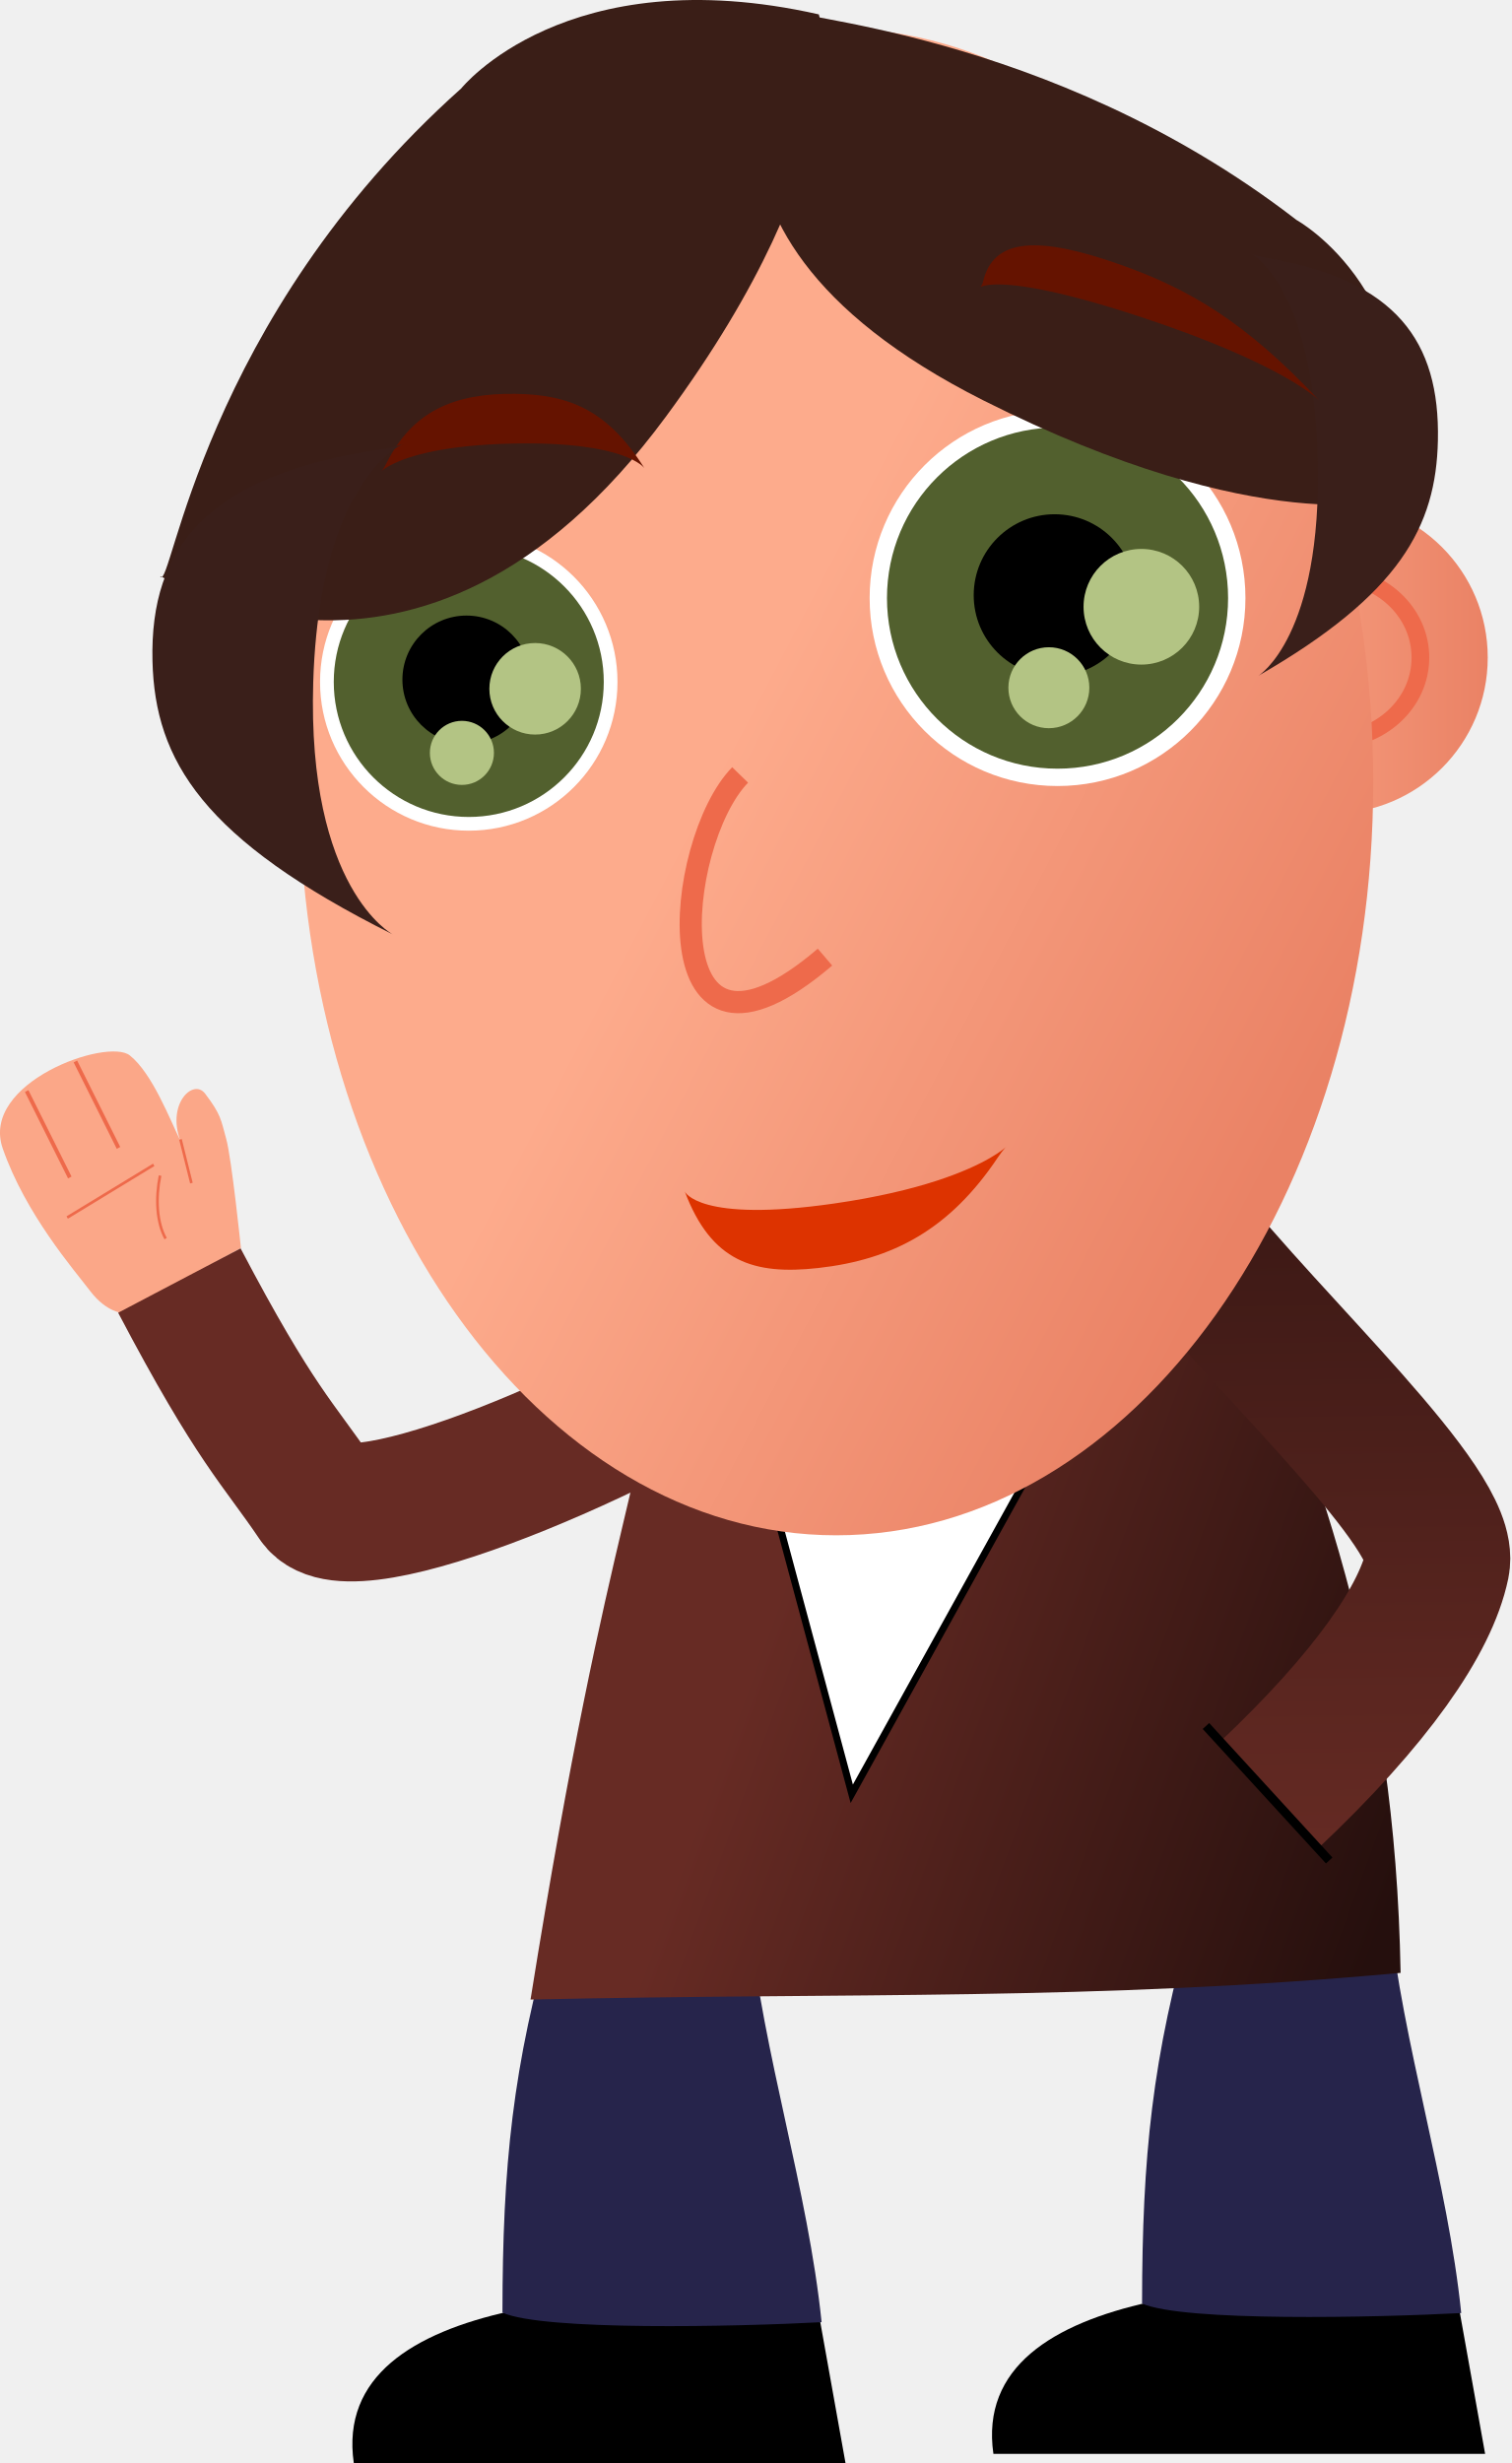
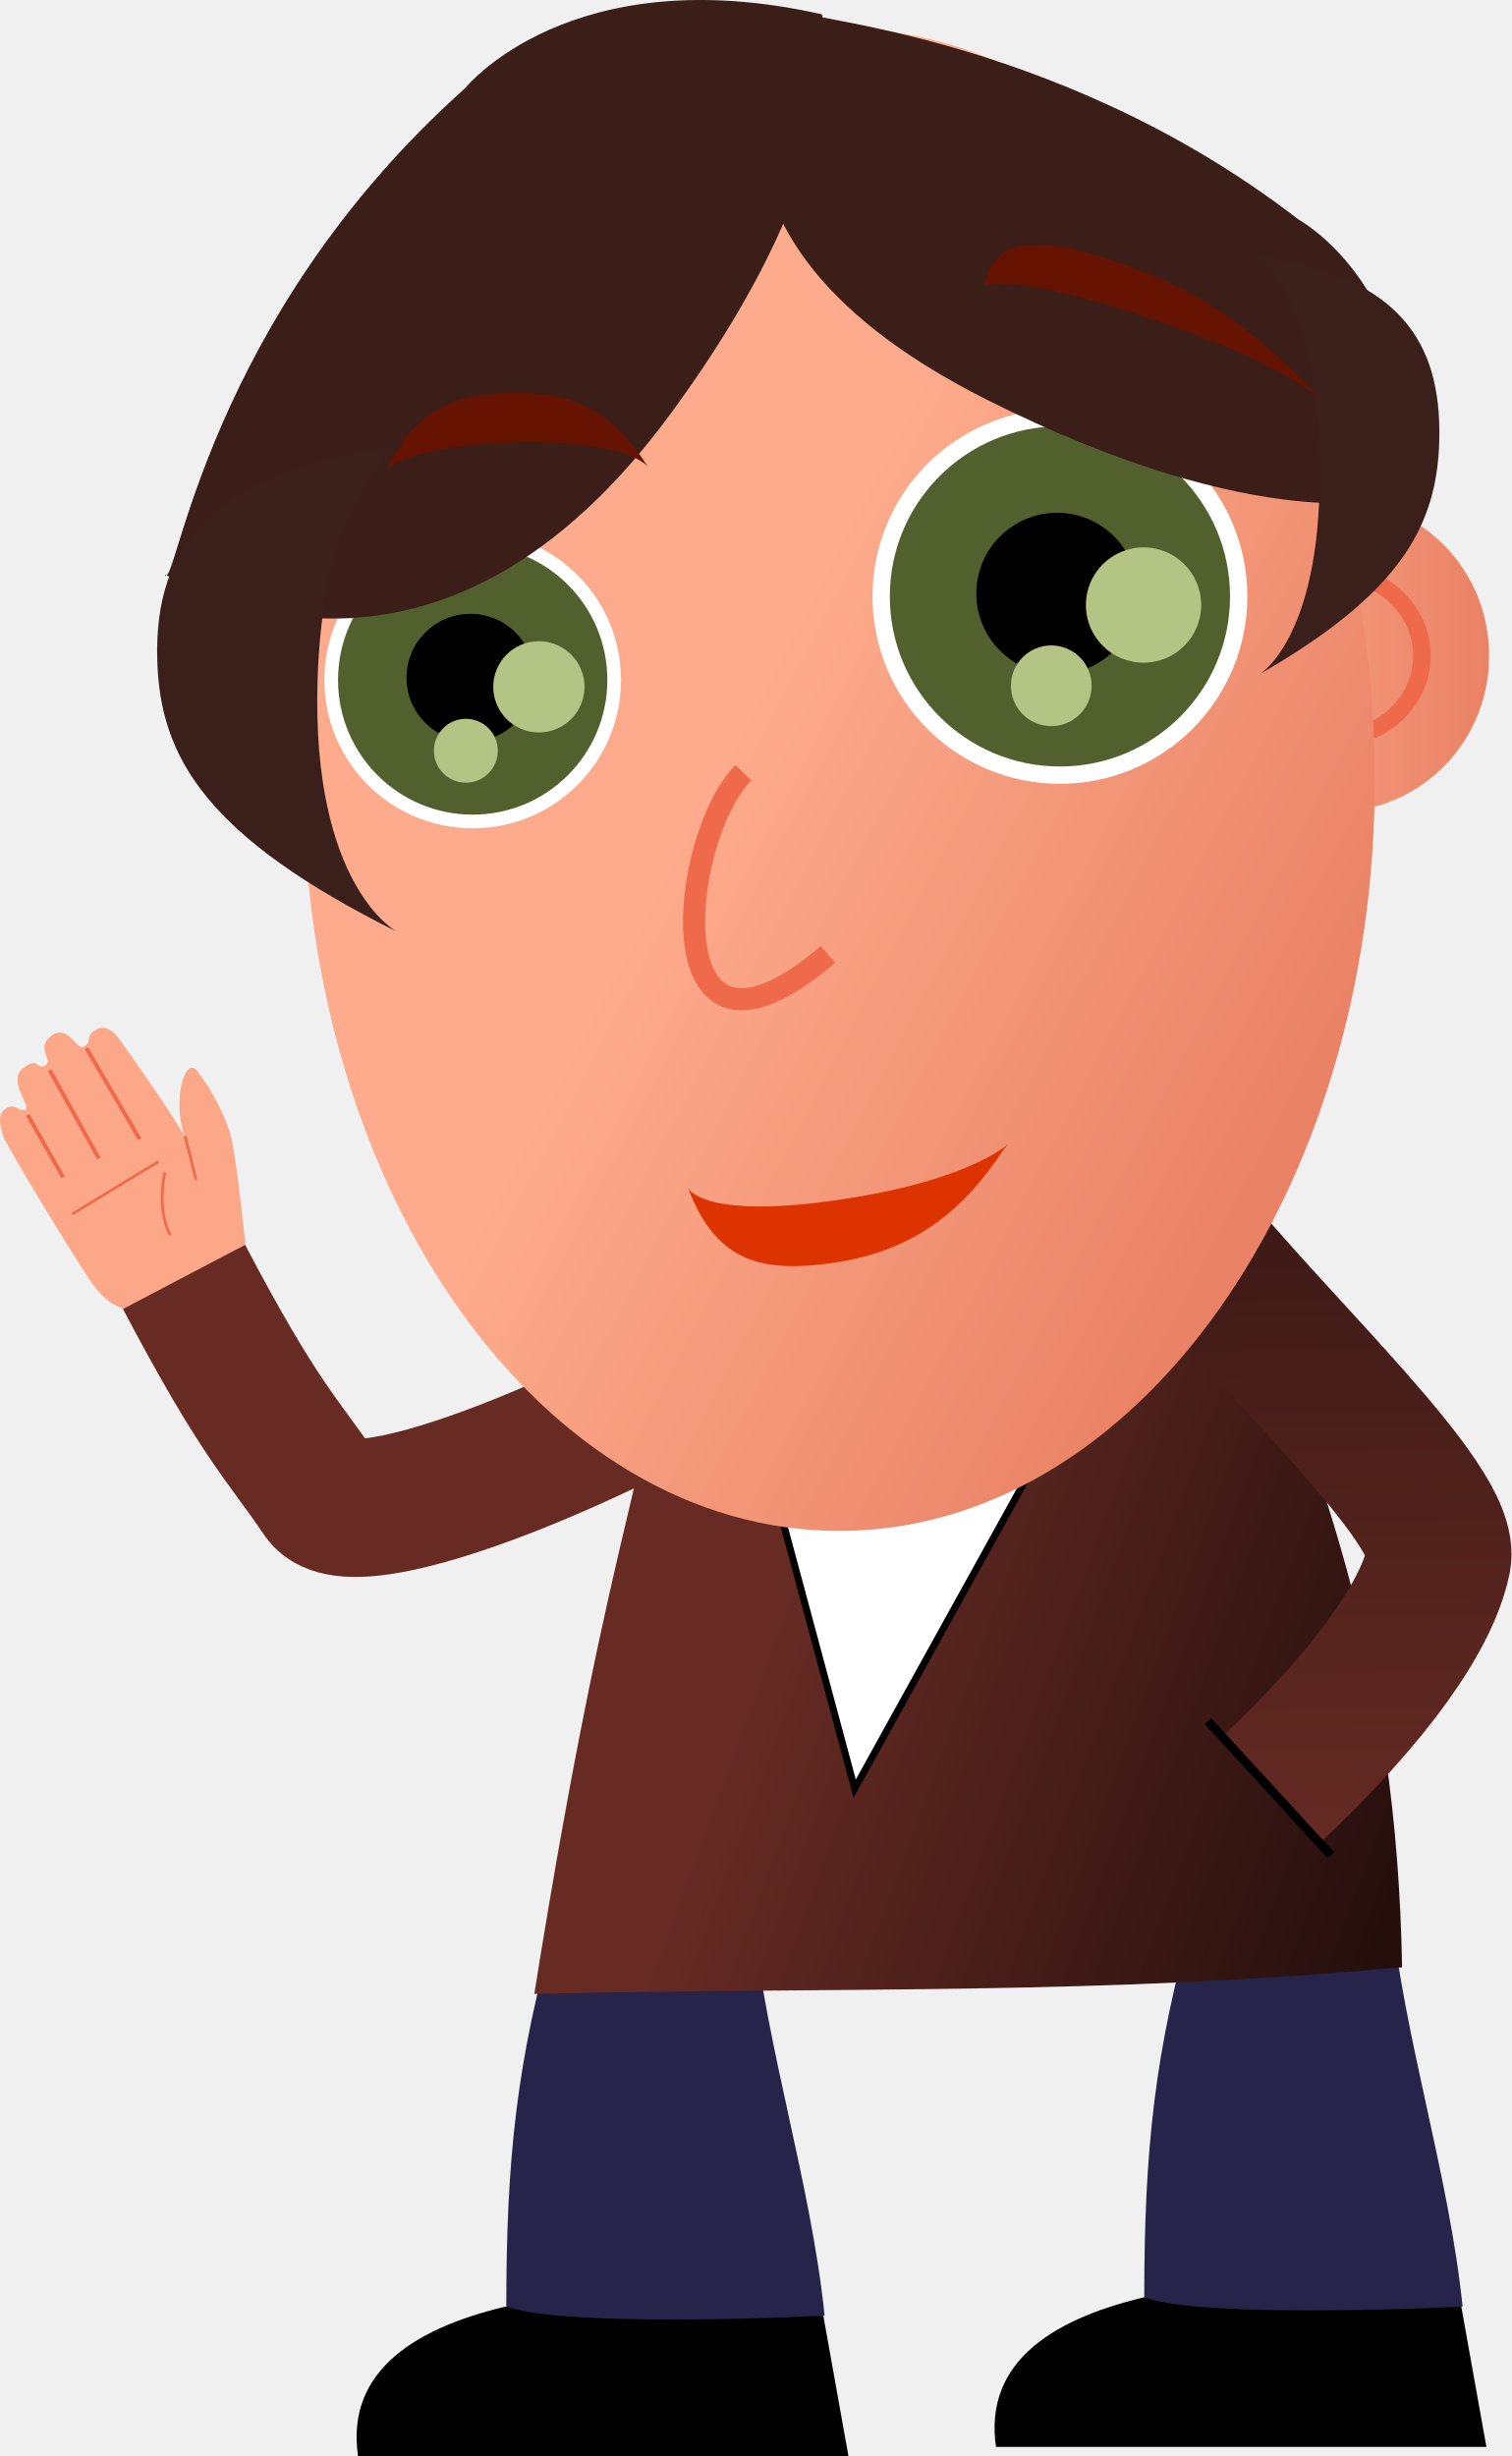
- <svg xmlns="http://www.w3.org/2000/svg" xmlns:ns1="http://www.openswatchbook.org/uri/2009/osb" xmlns:xlink="http://www.w3.org/1999/xlink" width="644.136" height="1049.635" id="svg2" version="1.1">
+ <svg xmlns="http://www.w3.org/2000/svg" xmlns:ns1="http://www.openswatchbook.org/uri/2009/osb" xmlns:xlink="http://www.w3.org/1999/xlink" width="645.939" height="1049.635" id="svg2" version="1.1">
  <defs id="defs4">
    <linearGradient id="linearGradient5382">
      <stop style="stop-color:#672b24;stop-opacity:1;" offset="0" id="stop5384" />
      <stop style="stop-color:#250f0d;stop-opacity:1;" offset="1" id="stop5386" />
    </linearGradient>
    <linearGradient id="linearGradient5289">
      <stop style="stop-color:#eb743a;stop-opacity:1;" offset="0" id="stop5291" />
      <stop style="stop-color:#fba788;stop-opacity:0;" offset="1" id="stop5293" />
    </linearGradient>
    <linearGradient id="linearGradient5227">
      <stop style="stop-color:#fdab8c;stop-opacity:1;" offset="0" id="stop5229" />
      <stop style="stop-color:#ea8265;stop-opacity:1;" offset="1" id="stop5231" />
    </linearGradient>
    <linearGradient id="linearGradient5221" ns1:paint="solid">
      <stop style="stop-color:#000000;stop-opacity:1;" offset="0" id="stop5223" />
    </linearGradient>
    <linearGradient xlink:href="#linearGradient5227" id="linearGradient3091" gradientUnits="userSpaceOnUse" x1="508.102" y1="382.352" x2="552.857" y2="382.352" />
-     <linearGradient xlink:href="#linearGradient5382" id="linearGradient3093" gradientUnits="userSpaceOnUse" gradientTransform="matrix(0.9137117,0,0,1,30.4098,-9.066185)" x1="343.146" y1="500.981" x2="441.233" y2="540.268" />
-     <linearGradient xlink:href="#linearGradient5382" id="linearGradient3095" gradientUnits="userSpaceOnUse" x1="416.04" y1="535.299" x2="414.043" y2="385.603" />
    <linearGradient xlink:href="#linearGradient5227" id="linearGradient3097" gradientUnits="userSpaceOnUse" x1="225.445" y1="500.64" x2="283.31" y2="551.214" />
    <linearGradient xlink:href="#linearGradient5382" id="linearGradient3150" gradientUnits="userSpaceOnUse" x1="416.04" y1="535.299" x2="414.043" y2="385.603" gradientTransform="matrix(2.972793,0,0,2.972793,-641.4031,-786.885)" />
    <linearGradient xlink:href="#linearGradient5382" id="linearGradient3153" gradientUnits="userSpaceOnUse" gradientTransform="matrix(2.716275,0,0,2.972793,-551.0011,-813.8369)" x1="343.146" y1="500.981" x2="441.233" y2="540.268" />
  </defs>
-   <g id="layer2" style="display:inline" transform="translate(-47.11307,-1.709422)">
+   <g id="layer2" style="display:inline" transform="translate(-44.91592,-1.709422)">
    <g id="g5392" transform="matrix(2.972793,0,0,2.972793,-637.5084,-794.6745)">
      <path id="path5390" d="m 347.171,596.657 c -24.855,-0.776 -69.729,-0.517 -66.15,24.314 l 70.502,0 z" style="fill:#000000;fill-opacity:1;stroke:none" />
      <path id="path5364" d="m 309.594,543.876 c 10.188,-0.363 17.979,-0.146 28.167,-0.51 1.934,18.888 8.402,38.531 10.336,57.419 -12.232,0.653 -39.857,1.261 -45.761,-1.367 0.026,-21.048 1.425,-35.288 7.258,-55.542 z" style="fill:#26244b;fill-opacity:1;stroke:none" />
    </g>
    <g transform="matrix(2.972793,0,0,2.972793,-364.8759,-798.5693)" id="g5396">
      <path style="fill:#000000;fill-opacity:1;stroke:none" d="m 347.171,596.657 c -24.855,-0.776 -69.729,-0.517 -66.15,24.314 l 70.502,0 z" id="path5398" />
      <path style="fill:#26244b;fill-opacity:1;stroke:none" d="m 309.594,543.876 c 10.188,-0.363 17.979,-0.146 28.167,-0.51 1.934,18.888 8.402,38.531 10.336,57.419 -12.232,0.653 -39.857,1.261 -45.761,-1.367 0.026,-21.048 1.425,-35.288 7.258,-55.542 z" id="path5400" />
    </g>
    <g id="g5330" transform="matrix(2.972793,0,0,2.972793,-641.4031,-846.8868)">
-       <path transform="translate(-107.9387,-2.632651)" d="m 552.857,382.352 c 0,12.359 -10.019,22.378 -22.378,22.378 -12.359,0 -22.378,-10.019 -22.378,-22.378 0,-12.359 10.019,-22.378 22.378,-22.378 12.359,0 22.378,10.019 22.378,22.378 z" id="path5305" style="fill:url(#linearGradient3091);fill-opacity:1;stroke:none" />
-       <path style="fill:none;stroke:#ee6a4b;stroke-width:4.464;stroke-miterlimit:4;stroke-opacity:1;stroke-dasharray:none" id="path5315" d="m 552.857,382.352 c 0,12.359 -10.019,22.378 -22.378,22.378 -12.359,0 -22.378,-10.019 -22.378,-22.378 0,-12.359 10.019,-22.378 22.378,-22.378 12.359,0 22.378,10.019 22.378,22.378 z" transform="matrix(0.5686275,0,0,0.5294118,120.8955,177.2979)" />
+       <path transform="translate(-107.9387,-2.632651)" d="m 552.857,382.352 a 22.378,22.378 0 1 1 -44.755,0 22.378,22.378 0 1 1 44.755,0 z" id="path5305" style="fill:url(#linearGradient3091);fill-opacity:1;stroke:none" />
+       <path style="fill:none;stroke:#ee6a4b;stroke-width:4.464;stroke-miterlimit:4;stroke-opacity:1;stroke-dasharray:none" id="path5315" d="m 552.857,382.352 a 22.378,22.378 0 1 1 -44.755,0 22.378,22.378 0 1 1 44.755,0 z" transform="matrix(0.5686275,0,0,0.5294118,120.8955,177.2979)" />
    </g>
    <path style="fill:url(#linearGradient3153);fill-opacity:1;stroke:none" d="m 333.959,532.91 89.961,99.048 139.389,-114.631 c 47.452,110.627 78.487,196.548 80.792,325.143 -131.685,12.025 -233.01,8.328 -370.852,11.369 34.382,-214.784 50.955,-220.69 60.711,-320.929 z" id="path5358" />
    <path style="fill:none;stroke:url(#linearGradient3150);stroke-width:61.714;stroke-linecap:butt;stroke-linejoin:miter;stroke-miterlimit:4;stroke-opacity:1;stroke-dasharray:none" d="m 549.269,526.125 c 40.375,50.844 115.341,118.79 110.507,142.081 -4.835,23.291 -27.513,56.872 -72.385,99.112" id="path5402" />
-     <g id="g6010" transform="matrix(2.845381,-0.4561279,0.4418101,2.937591,-793.2013,-639.5023)">
-       <path id="path5410" d="m 263.069,440.177 c 0,0 0.611,-12.926 0.249,-15.783 -0.362,-2.857 -0.202,-3.527 -2.09,-6.897 -1.376,-2.457 -5.839,0.526 -4.67,6.054 -0.998,-2.98 -2.59,-10.133 -5.508,-13.183 -2.918,-3.05 -22.535,0.465 -20.633,10.3 1.902,9.835 7.737,18.77 9.664,22.194 1.927,3.424 4.348,3.871 4.348,3.871 z" style="fill:#fba788;fill-opacity:1;stroke:none" />
-       <path id="path5412" d="m 242.958,409.99 4.405,13.221" style="fill:none;stroke:#ee6a4b;stroke-width:0.579px;stroke-linecap:butt;stroke-linejoin:miter;stroke-opacity:1" />
-       <path id="path5416" d="m 235.183,413.078 4.405,13.221" style="fill:none;stroke:#ee6a4b;stroke-width:0.579px;stroke-linecap:butt;stroke-linejoin:miter;stroke-opacity:1" />
-       <path style="fill:none;stroke:#ee6a4b;stroke-width:0.394px;stroke-linecap:butt;stroke-linejoin:miter;stroke-opacity:1" d="m 256.617,423.413 0.637,6.442" id="path5418" />
-       <path id="path5422" d="m 252.144,426.415 -13.816,5.496" style="fill:none;stroke:#ee6a4b;stroke-width:0.394px;stroke-linecap:butt;stroke-linejoin:miter;stroke-opacity:1" />
-       <path style="fill:none;stroke:#ee6a4b;stroke-width:0.394px;stroke-linecap:butt;stroke-linejoin:miter;stroke-opacity:1" d="m 252.835,428.08 c -1.18,3.136 -1.522,6.583 -0.571,9.054" id="path5426" />
-     </g>
+     <path style="fill:#fba788;fill-opacity:1;stroke:none" d="m 149.805,533.565 c 0,0 -3.972,-38.25 -6.264,-46.477 -2.292,-8.227 -7.531,-18.719 -14.392,-27.758 -5.002,-6.59 -10.983,12.659 -5.214,28.363 -4.156,-8.298 -26.985,-40.566 -28.524,-42.518 -1.539,-1.952 -4.975,-5.58 -8.726,-3.735 -6.144,3.023 -1.898,5.597 -6.003,7.608 -3.218,1.577 -6.498,-9.716 -13.617,-4.807 -7.668,5.287 1.576,10.864 -3.31,13.038 -3.523,1.568 -2.253,-4.402 -9.266,1.253 -6.389,5.152 3.898,16.038 1.299,17.355 -3.046,1.543 -4.814,-4.029 -9.468,0.542 -2.518,2.473 -1.123,7.728 0.096,11.231 1.22,3.503 32.17,55.098 39.167,64.279 6.997,9.18 14.082,9.388 14.082,9.388 z" id="path5410" />
+     <path style="fill:none;stroke:#ee6a4b;stroke-width:1.694px;stroke-linecap:butt;stroke-linejoin:miter;stroke-opacity:1" d="m 81.847,449.655 22.762,38.905" id="path5412" />
+     <path style="fill:none;stroke:#ee6a4b;stroke-width:1.694px;stroke-linecap:butt;stroke-linejoin:miter;stroke-opacity:1" d="m 56.742,478.187 15.129,26.651" id="path5416" />
+     <path id="path5418" d="m 124.041,487.262 4.659,18.634" style="fill:none;stroke:#ee6a4b;stroke-width:1.153px;stroke-linecap:butt;stroke-linejoin:miter;stroke-opacity:1" />
+     <path style="fill:none;stroke:#ee6a4b;stroke-width:1.153px;stroke-linecap:butt;stroke-linejoin:miter;stroke-opacity:1" d="M 112.638,498.121 75.753,520.568" id="path5422" />
+     <path id="path5426" d="m 115.34,502.697 c -1.972,9.751 -1.422,20.034 2.376,26.856" style="fill:none;stroke:#ee6a4b;stroke-width:1.153px;stroke-linecap:butt;stroke-linejoin:miter;stroke-opacity:1" />
    <path id="path5404" d="m 123.568,547.434 c 32.49,61.813 42.239,69.406 58.603,93.695 14.363,21.319 132.026,-29.19 194.552,-70.853" style="fill:none;stroke:#672b24;stroke-width:58.953;stroke-linecap:butt;stroke-linejoin:miter;stroke-miterlimit:4;stroke-opacity:1;stroke-dasharray:none" />
    <path style="fill:#ffffff;fill-opacity:1;stroke:#000000;stroke-width:2.973px;stroke-linecap:butt;stroke-linejoin:miter;stroke-opacity:1" d="M 361.839,586.378 520.348,567.048 410.165,766.15 z" id="path5428" />
    <path style="fill:url(#linearGradient3097);fill-opacity:1;fill-rule:evenodd;stroke:none" id="path3755" d="m 313.5,501.362 a 71.5,60 0 1 1 -143,0 71.5,60 0 1 1 143,0 z" transform="matrix(3.201469,0,0,5.351026,-371.2221,-2347.868)" />
    <g id="g5260" transform="matrix(2.464361,0,0,2.464361,-469.3838,-612.9868)">
-       <path transform="translate(-117,-113)" d="m 542,465.862 c 0,17.949 -14.551,32.5 -32.5,32.5 -17.949,0 -32.5,-14.551 -32.5,-32.5 0,-17.949 14.551,-32.5 32.5,-32.5 17.949,0 32.5,14.551 32.5,32.5 z" id="path5246" style="fill:#ffffff;fill-opacity:1;stroke:none" />
-       <path style="fill:#52602e;fill-opacity:1;stroke:none" id="path5250" d="m 542,465.862 c 0,17.949 -14.551,32.5 -32.5,32.5 -17.949,0 -32.5,-14.551 -32.5,-32.5 0,-17.949 14.551,-32.5 32.5,-32.5 17.949,0 32.5,14.551 32.5,32.5 z" transform="matrix(0.9076923,0,0,0.9076923,-69.96923,-69.99734)" />
-       <path transform="matrix(0.4307692,0,0,0.4307692,172.5231,151.6831)" d="m 542,465.862 c 0,17.949 -14.551,32.5 -32.5,32.5 -17.949,0 -32.5,-14.551 -32.5,-32.5 0,-17.949 14.551,-32.5 32.5,-32.5 17.949,0 32.5,14.551 32.5,32.5 z" id="path5252" style="fill:#000000;fill-opacity:1;stroke:none" />
-       <path transform="matrix(0.3076923,0,0,0.3076923,250.2308,211.02)" d="m 542,465.862 c 0,17.949 -14.551,32.5 -32.5,32.5 -17.949,0 -32.5,-14.551 -32.5,-32.5 0,-17.949 14.551,-32.5 32.5,-32.5 17.949,0 32.5,14.551 32.5,32.5 z" id="path5256" style="fill:#b3c484;fill-opacity:1;stroke:none" />
-       <path style="fill:#b3c484;fill-opacity:1;stroke:none" id="path5258" d="m 542,465.862 c 0,17.949 -14.551,32.5 -32.5,32.5 -17.949,0 -32.5,-14.551 -32.5,-32.5 0,-17.949 14.551,-32.5 32.5,-32.5 17.949,0 32.5,14.551 32.5,32.5 z" transform="matrix(0.2153846,0,0,0.2153846,281.2615,268.0226)" />
+       <path transform="translate(-117,-113)" d="m 542,465.862 a 32.5,32.5 0 1 1 -65,0 32.5,32.5 0 1 1 65,0 z" id="path5246" style="fill:#ffffff;fill-opacity:1;stroke:none" />
+       <path style="fill:#52602e;fill-opacity:1;stroke:none" id="path5250" d="m 542,465.862 a 32.5,32.5 0 1 1 -65,0 32.5,32.5 0 1 1 65,0 z" transform="matrix(0.9076923,0,0,0.9076923,-69.96923,-69.99734)" />
+       <path transform="matrix(0.4307692,0,0,0.4307692,172.5231,151.6831)" d="m 542,465.862 a 32.5,32.5 0 1 1 -65,0 32.5,32.5 0 1 1 65,0 z" id="path5252" style="fill:#000000;fill-opacity:1;stroke:none" />
+       <path transform="matrix(0.3076923,0,0,0.3076923,250.2308,211.02)" d="m 542,465.862 a 32.5,32.5 0 1 1 -65,0 32.5,32.5 0 1 1 65,0 z" id="path5256" style="fill:#b3c484;fill-opacity:1;stroke:none" />
+       <path style="fill:#b3c484;fill-opacity:1;stroke:none" id="path5258" d="m 542,465.862 a 32.5,32.5 0 1 1 -65,0 32.5,32.5 0 1 1 65,0 z" transform="matrix(0.2153846,0,0,0.2153846,281.2615,268.0226)" />
    </g>
    <path style="fill:#3a1e17;fill-opacity:1;stroke:none" d="m 383.103,5.5 c -6.071,4.039 110.418,7.877 216.606,89.939 0,0 58.869,32.224 42.209,118.984 0,0 -57.02,17.651 -175.663,-42.087 C 315.08,96.22 386.752,3.073 383.103,5.5 z" id="path5299" />
    <g id="g5267" transform="matrix(1.950585,0,0,1.950585,-518.6823,-395.9642)" style="stroke:#000000;stroke-opacity:0.004">
-       <path style="fill:#ffffff;fill-opacity:1;stroke:#000000;stroke-opacity:0.004" id="path5269" d="m 542,465.862 c 0,17.949 -14.551,32.5 -32.5,32.5 -17.949,0 -32.5,-14.551 -32.5,-32.5 0,-17.949 14.551,-32.5 32.5,-32.5 17.949,0 32.5,14.551 32.5,32.5 z" transform="translate(-117,-113)" />
-       <path transform="matrix(0.9076923,0,0,0.9076923,-69.96923,-69.99734)" d="m 542,465.862 c 0,17.949 -14.551,32.5 -32.5,32.5 -17.949,0 -32.5,-14.551 -32.5,-32.5 0,-17.949 14.551,-32.5 32.5,-32.5 17.949,0 32.5,14.551 32.5,32.5 z" id="path5271" style="fill:#52602e;fill-opacity:1;stroke:#000000;stroke-opacity:0.004" />
-       <path style="fill:#000000;fill-opacity:1;stroke:#000000;stroke-opacity:0.004" id="path5273" d="m 542,465.862 c 0,17.949 -14.551,32.5 -32.5,32.5 -17.949,0 -32.5,-14.551 -32.5,-32.5 0,-17.949 14.551,-32.5 32.5,-32.5 17.949,0 32.5,14.551 32.5,32.5 z" transform="matrix(0.4307692,0,0,0.4307692,172.5231,151.6831)" />
-       <path style="fill:#b3c484;fill-opacity:1;stroke:#000000;stroke-opacity:0.004" id="path5275" d="m 542,465.862 c 0,17.949 -14.551,32.5 -32.5,32.5 -17.949,0 -32.5,-14.551 -32.5,-32.5 0,-17.949 14.551,-32.5 32.5,-32.5 17.949,0 32.5,14.551 32.5,32.5 z" transform="matrix(0.3076923,0,0,0.3076923,250.2308,211.02)" />
-       <path transform="matrix(0.2153846,0,0,0.2153846,281.2615,268.0226)" d="m 542,465.862 c 0,17.949 -14.551,32.5 -32.5,32.5 -17.949,0 -32.5,-14.551 -32.5,-32.5 0,-17.949 14.551,-32.5 32.5,-32.5 17.949,0 32.5,14.551 32.5,32.5 z" id="path5277" style="fill:#b3c484;fill-opacity:1;stroke:#000000;stroke-opacity:0.004" />
+       <path style="fill:#ffffff;fill-opacity:1;stroke:#000000;stroke-opacity:0.004" id="path5269" d="m 542,465.862 a 32.5,32.5 0 1 1 -65,0 32.5,32.5 0 1 1 65,0 z" transform="translate(-117,-113)" />
+       <path transform="matrix(0.9076923,0,0,0.9076923,-69.96923,-69.99734)" d="m 542,465.862 a 32.5,32.5 0 1 1 -65,0 32.5,32.5 0 1 1 65,0 z" id="path5271" style="fill:#52602e;fill-opacity:1;stroke:#000000;stroke-opacity:0.004" />
+       <path style="fill:#000000;fill-opacity:1;stroke:#000000;stroke-opacity:0.004" id="path5273" d="m 542,465.862 a 32.5,32.5 0 1 1 -65,0 32.5,32.5 0 1 1 65,0 z" transform="matrix(0.4307692,0,0,0.4307692,172.5231,151.6831)" />
+       <path style="fill:#b3c484;fill-opacity:1;stroke:#000000;stroke-opacity:0.004" id="path5275" d="m 542,465.862 a 32.5,32.5 0 1 1 -65,0 32.5,32.5 0 1 1 65,0 z" transform="matrix(0.3076923,0,0,0.3076923,250.2308,211.02)" />
+       <path transform="matrix(0.2153846,0,0,0.2153846,281.2615,268.0226)" d="m 542,465.862 a 32.5,32.5 0 1 1 -65,0 32.5,32.5 0 1 1 65,0 z" id="path5277" style="fill:#b3c484;fill-opacity:1;stroke:#000000;stroke-opacity:0.004" />
    </g>
    <path id="path5303" d="m 115.491,247.486 c 4.645,6.414 17.669,-109.445 128.218,-208.094 0,0 44.619,-55.866 152.418,-31.554 0,0 18.155,58.443 -65.231,171.496 -106.249,144.049 -218.196,64.297 -215.405,68.152 z" style="fill:#3a1e17;fill-opacity:1;stroke:none" />
    <path style="fill:#651300;fill-opacity:1;stroke:none" d="m 211.756,199.299 c 11.036,-22.29 28.85,-30.124 55.072,-29.753 22.617,0.32 39.131,6.65 54.926,31.637 0,0 -7.692,-11.295 -55.072,-10.46 -60.371,1.063 -60.247,19.325 -54.926,8.577 z" id="path5279" />
    <path id="path5281" d="m 588.025,111.813 c 53.923,9.434 72.875,35.198 71.979,77.576 -0.773,36.553 -16.088,65.522 -76.535,100.318 0,0 27.324,-16.618 25.306,-92.628 -2.571,-96.851 -46.752,-89.815 -20.749,-85.266 z" style="fill:#3a1f1a;fill-opacity:1;stroke:none" />
    <path style="fill:#dd3300;fill-opacity:1;stroke:none" d="m 472.414,494.996 c -20.497,30.624 -44.68,43.533 -76.509,47.089 -27.454,3.067 -45.57,-2.605 -56.908,-32.598 0,0 5.798,13.473 63.787,5.095 73.888,-10.674 79.515,-34.354 69.631,-19.587 z" id="path5285" />
    <path style="fill:#651300;fill-opacity:1;stroke:none" d="m 466.159,121.611 c 4.47,-18.803 24.084,-19.236 58.197,-7.221 29.423,10.363 53.591,24.411 85.045,57.972 0,0 -14.933,-15.415 -75.908,-35.526 -77.694,-25.626 -69.489,-6.158 -67.334,-15.225 z" id="path5297" />
    <path style="fill:#3a1f1a;fill-opacity:1;stroke:none" d="m 208.381,193.361 c -72.124,10.953 -97.474,40.864 -96.275,90.064 1.034,42.436 21.518,76.069 102.369,116.465 0,0 -36.546,-19.293 -33.847,-107.538 3.439,-112.44 62.532,-104.273 27.753,-98.991 z" id="path5406" />
    <path style="fill:none;stroke:#000000;stroke-width:3.746px;stroke-linecap:butt;stroke-linejoin:miter;stroke-opacity:1" d="m 561.136,737.264 52.534,57.318" id="path5408" />
    <path id="path5956" d="m 362.585,331.955 c -28.261,29.021 -38.234,141.17 36.176,77.644" style="fill:none;stroke:#ee6a4b;stroke-width:9.452px;stroke-linecap:butt;stroke-linejoin:miter;stroke-opacity:1" />
+     <path id="path3189" d="m 66.141,459.025 21.039,37.826" style="fill:none;stroke:#ee6a4b;stroke-width:1.694px;stroke-linecap:butt;stroke-linejoin:miter;stroke-opacity:1" />
  </g>
</svg>
